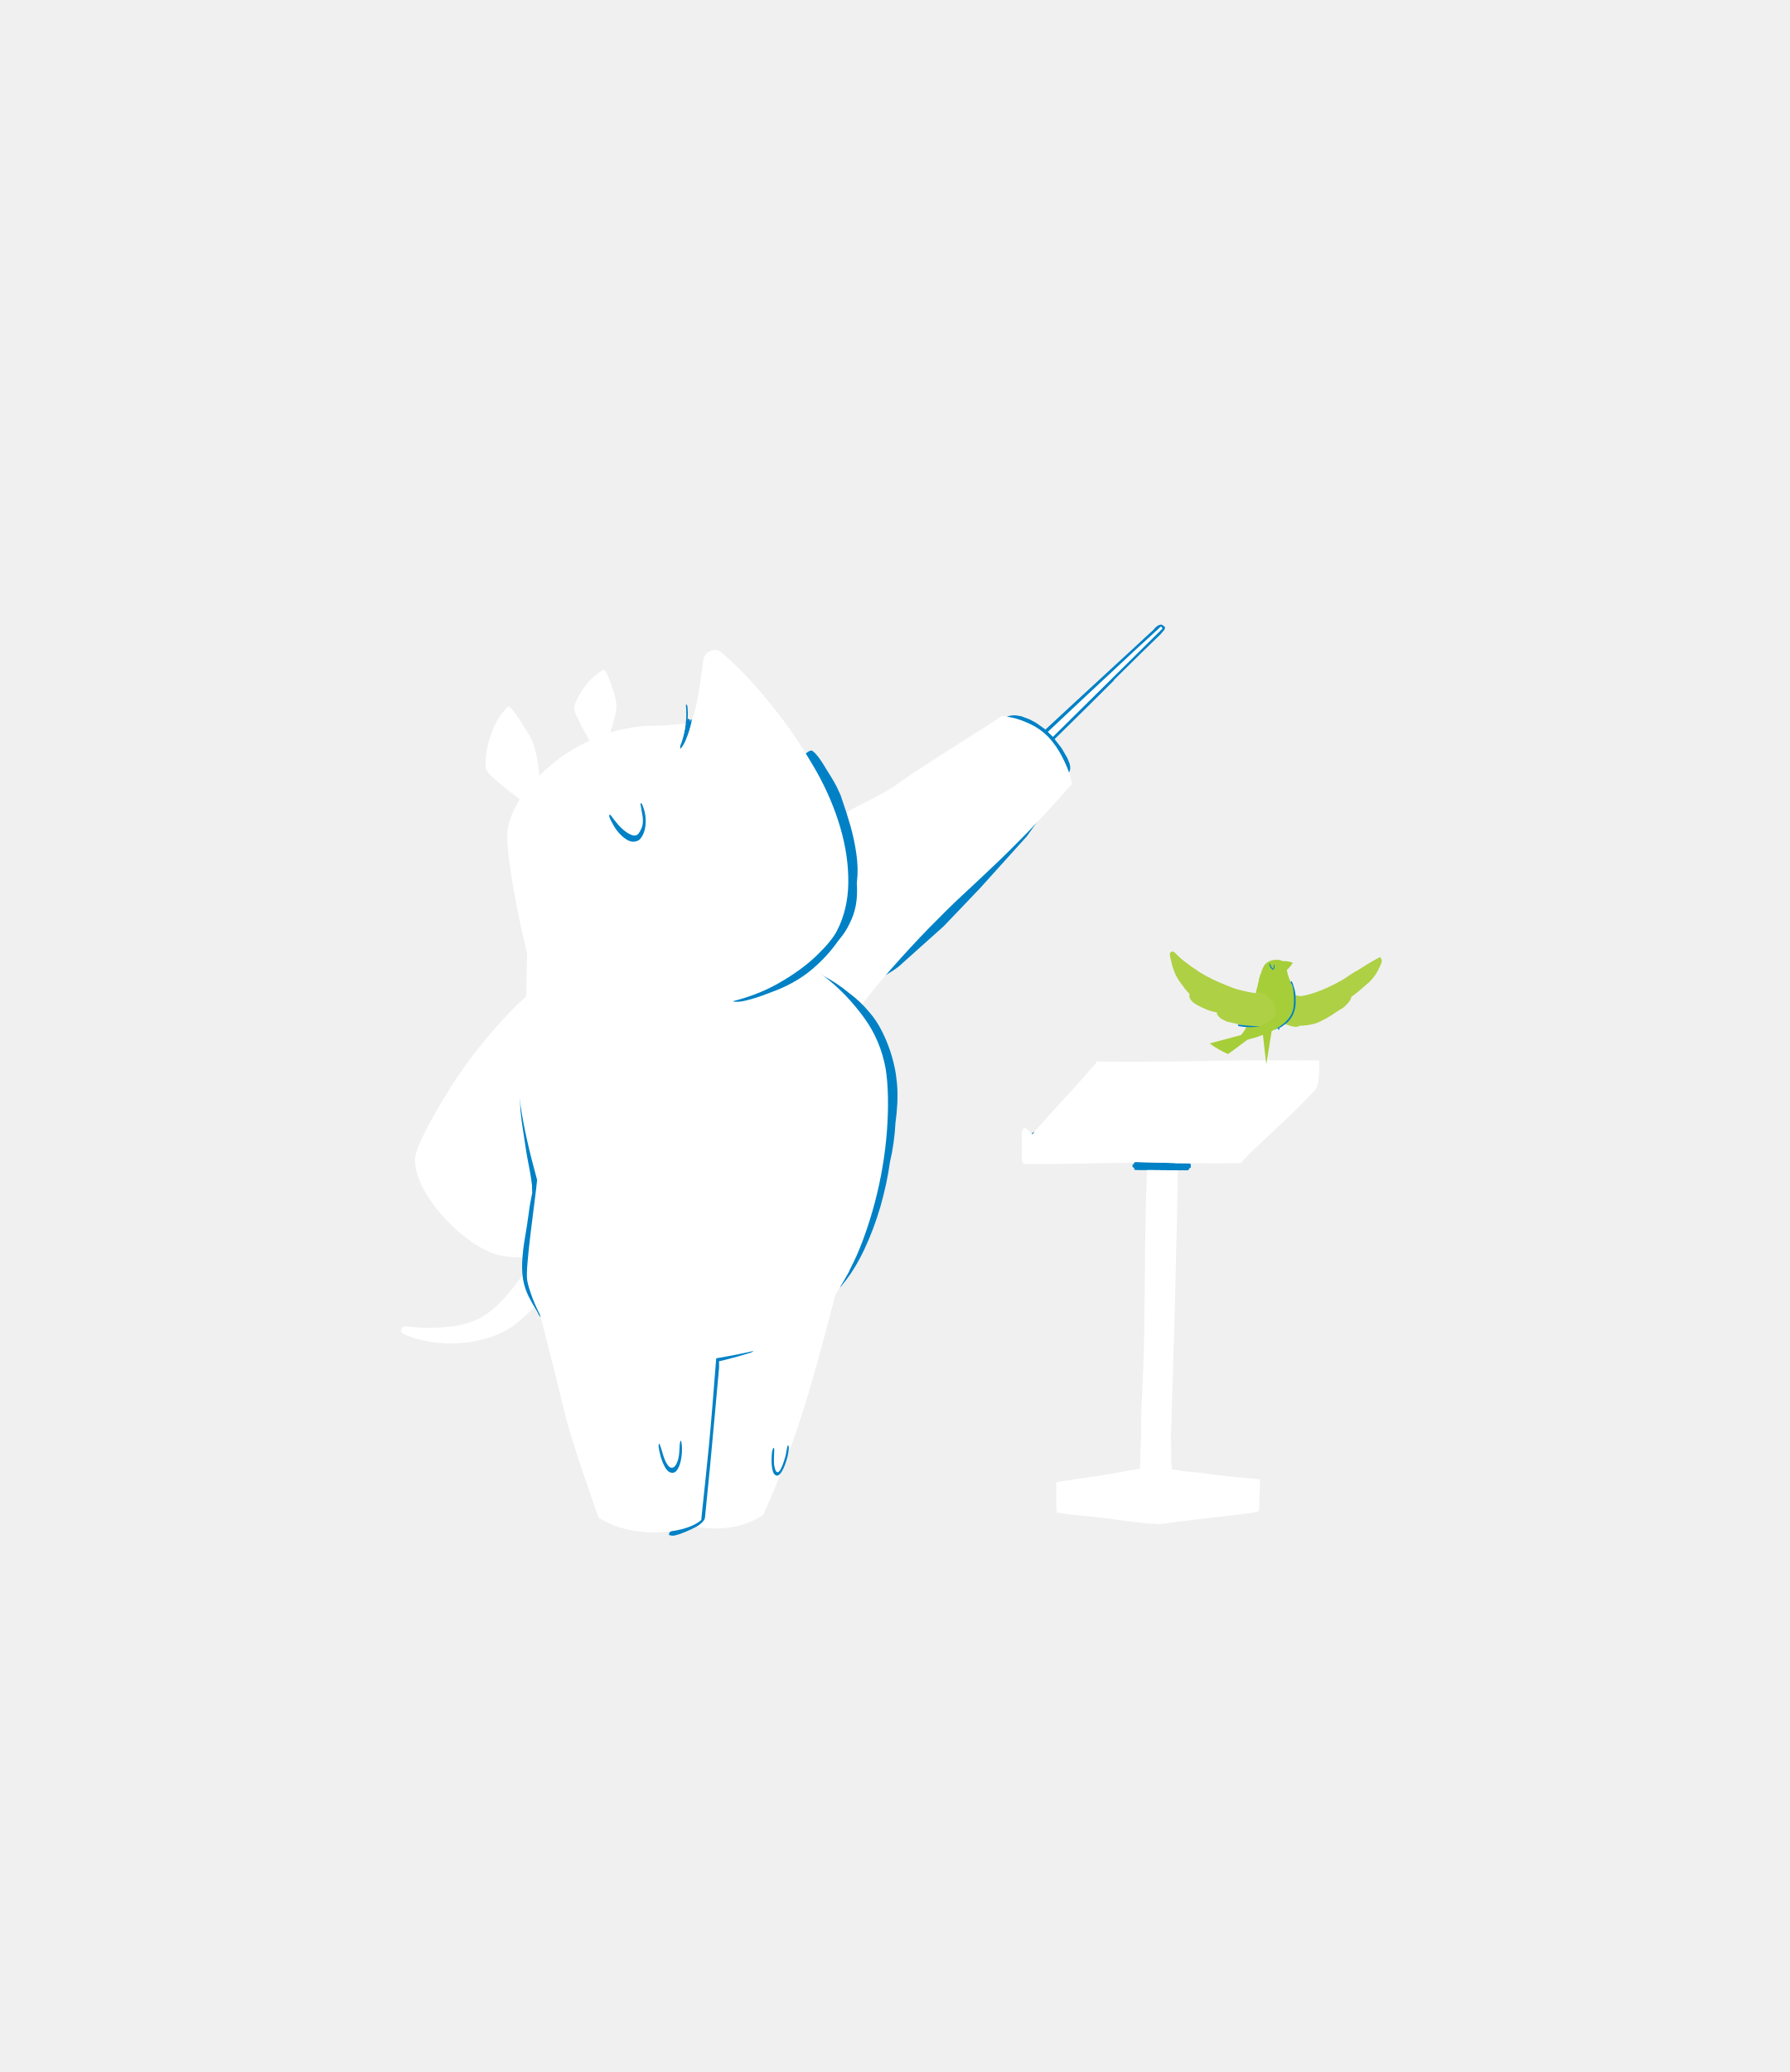
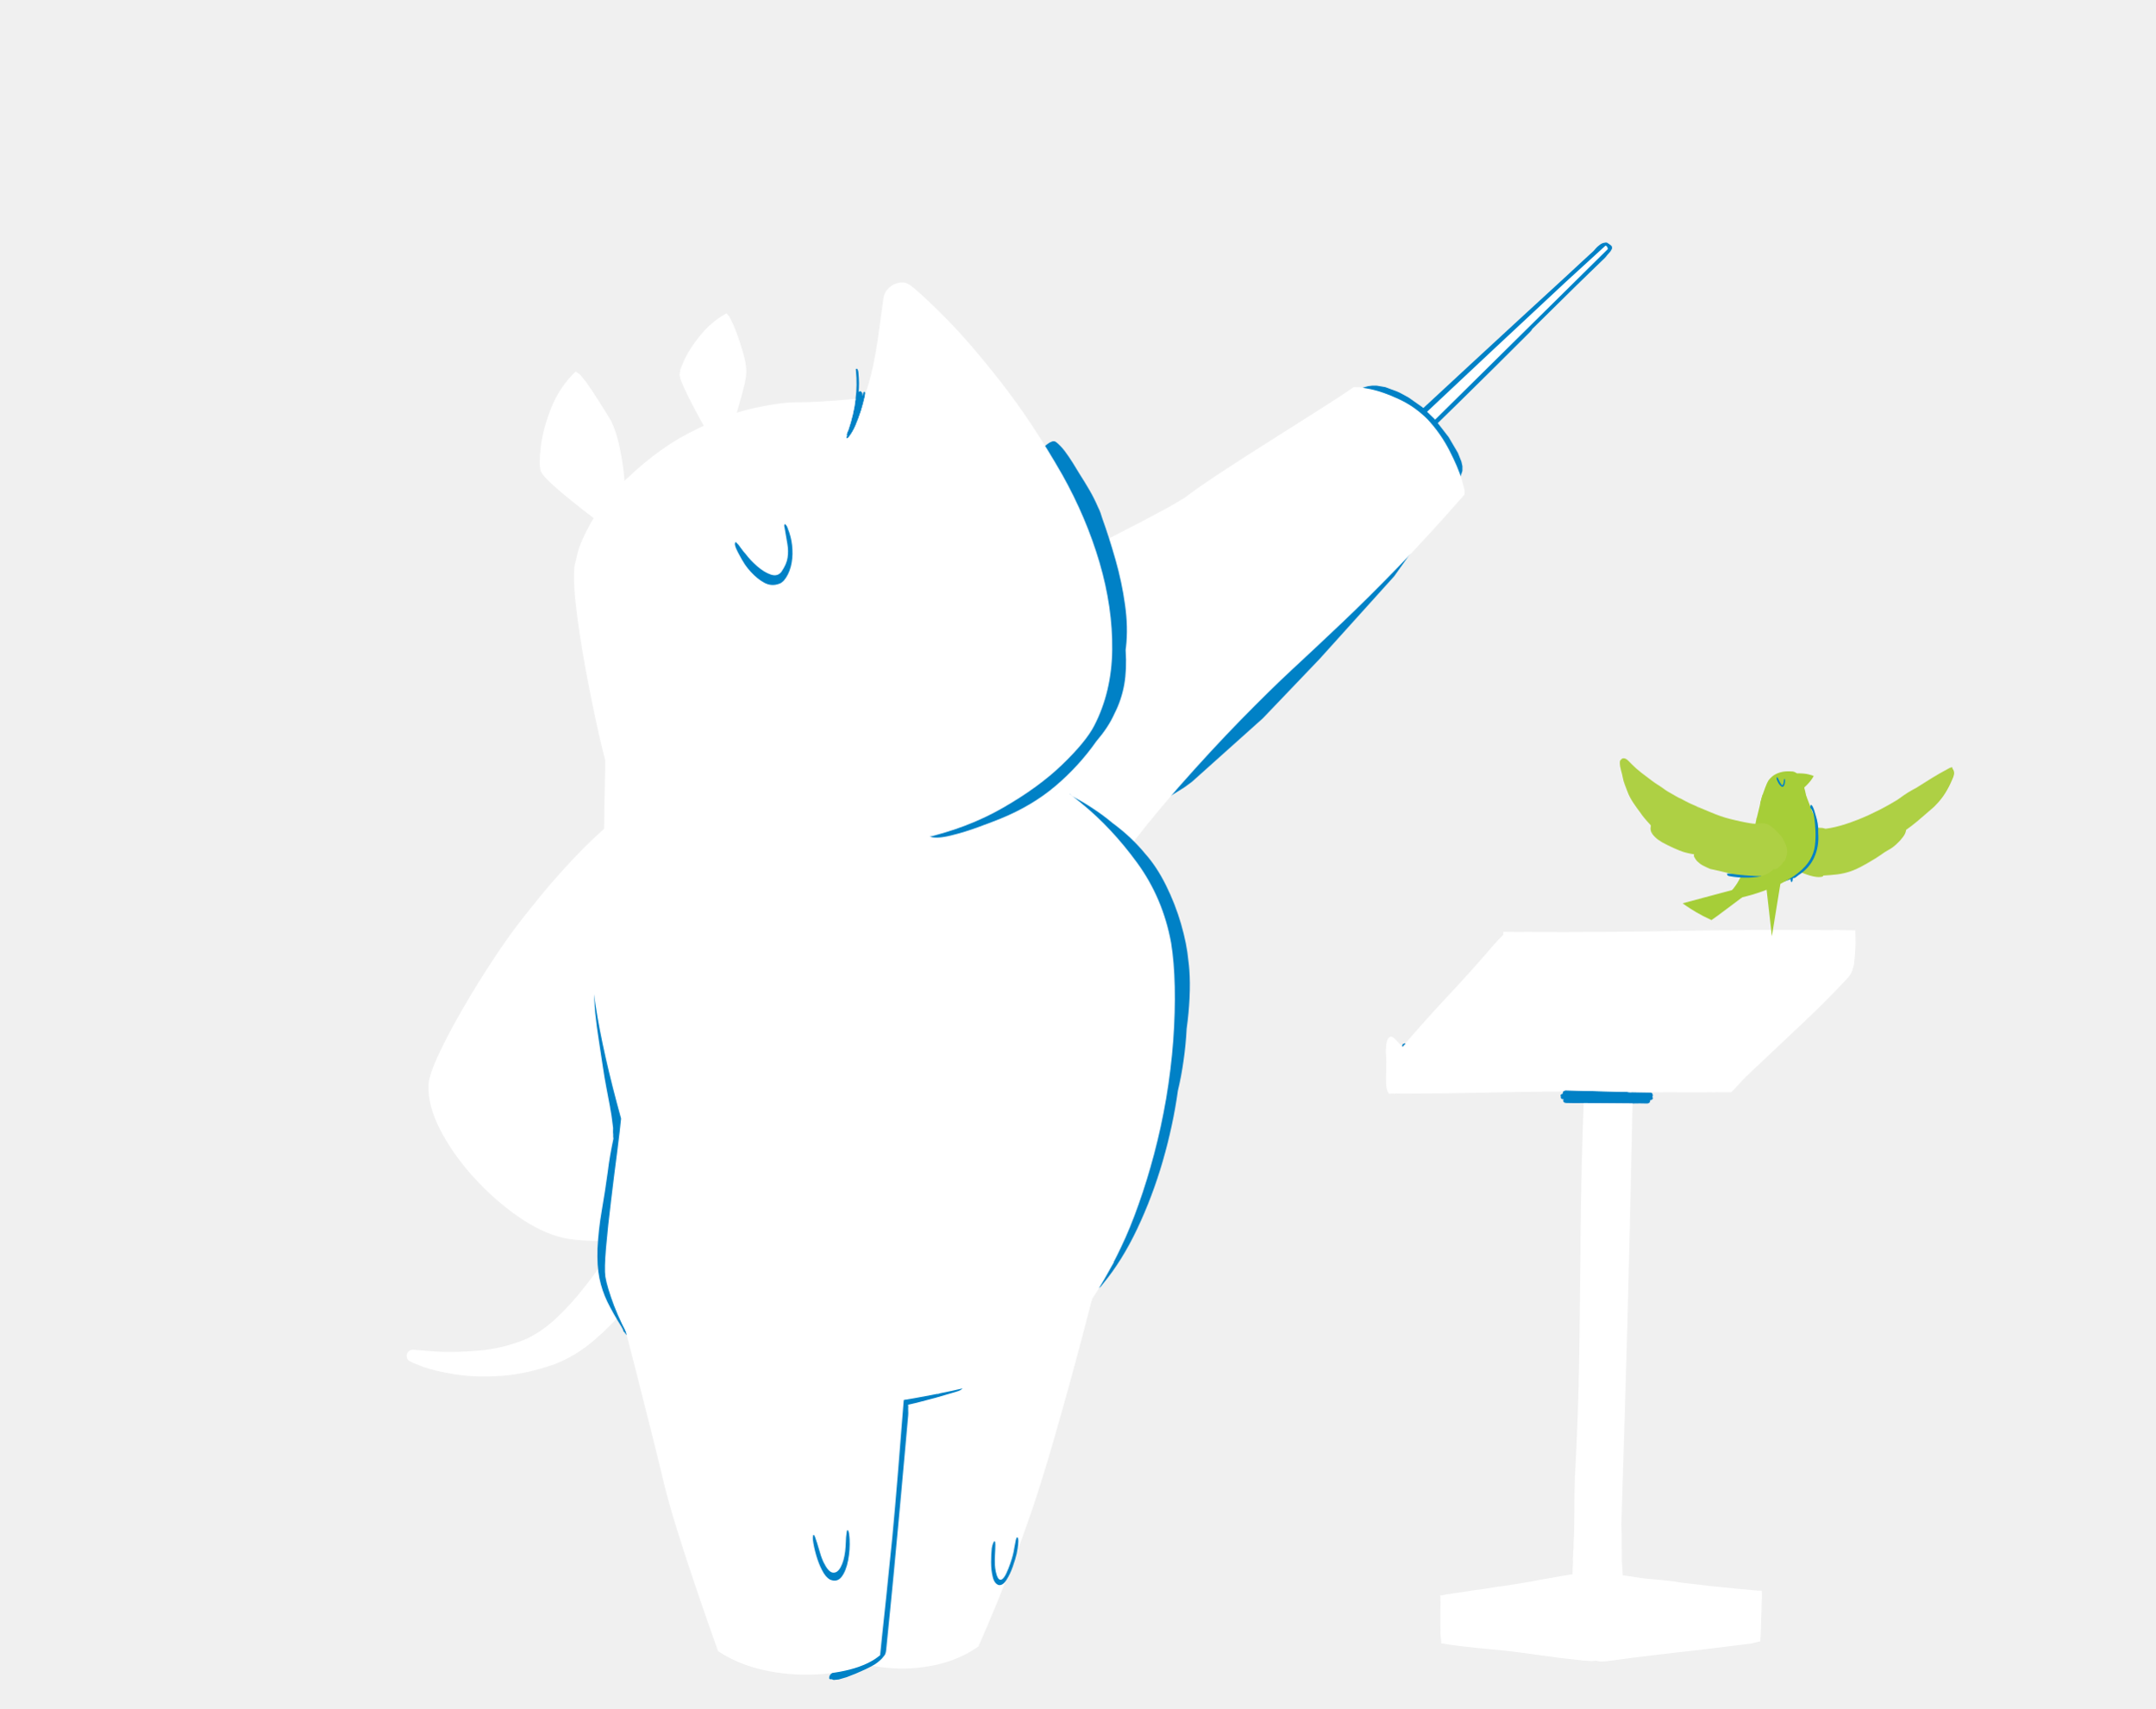
- <svg xmlns="http://www.w3.org/2000/svg" xmlns:xlink="http://www.w3.org/1999/xlink" preserveAspectRatio="none" width="760" height="880" viewBox="614 10 760 880">
+ <svg xmlns="http://www.w3.org/2000/svg" xmlns:xlink="http://www.w3.org/1999/xlink" preserveAspectRatio="none" width="580" height="460" viewBox="675 210 580 460">
  <defs>
    <g id="a">
      <path fill="#0081c6" d="M1801.75 495.7h-.05l-.4.15q-.15.1-.2.15 0 .1.1.2l-.2.1.15.15.05.05.15-.2.1-.1.05-.1q.1-.05.2-.15.05-.1.15-.15h-.2l.1-.1m51.55 10.8q.15-.15-.05-.45l.1-.3-.1-.4-.2-.15-.25-.05H1848.4l-.4-.05-12.85-.1-.4.15-.05.1-.1.3.05.15q-.35.1-.45.25-.1.2.05.4-.1.2.05.35.15.2.55.2-.2.25-.05.5.15.25.65.25h1.75q.9 0 1.8-.05 2.55 0 5.05-.05 2.55 0 5.1-.05.75 0 1.5-.05h1.45q.35 0 .55-.2.2-.15.1-.45l.1-.05q.3-.05.45-.25z" />
      <path fill="#FFF" d="M1849.15 507.9v-.4q-2.55.05-5.1.05-2.5.05-5.05.05-.25 13.2-.15 26.45.15 13.2.2 26.45.05 13.2-.45 26.35V590q.05 2.25.05 5.05.05 2.8-.05 5.35v.7q0 .4-.05.7v1.2l-.05.2v.3q0 .15.05.35v.7q0 .45-.05 1v1.15q-2.1.35-4.2.8-2.15.4-4.2.85l-2.1.4-3.55.65-1.4.2-2.2.4h-.05l-.5.1q-1.25.2-2.55.4-1.25.25-2.55.45l-.3.05q-.15.05-.35.05l-.65.1.05.1h-.05v-.1q-.35.1-.7.15l-.7.1-.45.1q-.25.05-.45.1l-.5.1q.05.25.05.5v.45q.05.25.05.45v2.35q0 1.55.1 3.45v.7q.05.3.05.65.05.35.1.75 0 .35.05.75.3.05.6.05.25.05.55.1.35.05.75.1.35.05.75.1.45.05.95.1.45.05.95.1 2.95.3 5.85.5 2.85.2 5.05.45l3.35.4q2.45.3 5.4.65 2.9.3 5.2.5l1.9.1 1-.1q.15.05.4.1t.5.05q.4 0 .9-.05.55-.05 1.1-.15 4.95-.8 9.5-1.4 4.6-.65 9.25-1.25 4.7-.65 9.75-1.4.3-.05.65-.1.3-.1.6-.15.35-.1.65-.2.3-.05.65-.15 0-.55.05-1.2 0-.65.05-1.4v-.3-.9-.3-.25q.05-1.55.05-3.25.05-1.65 0-2.75l-.05-.3h-.65q-.35-.05-.7-.05l-1.4-.1q-.25-.05-.5-.05l-1.5-.1-6-.5-6-.6q-1.75-.3-3.85-.45-2.05-.15-3.9-.3-.75-.1-1.95-.25-1.15-.2-2.45-.3-.1-.9-.15-1.7-.05-.8-.1-1.25-.05-1.85-.1-3.8 0-1.9-.15-3.8v-.1q.3-22.05.5-44.05.15-22.05.2-44.15m45.55-31.55q.15-1.45.15-3.25 0-.75-.05-1.45 0-.7-.05-1.4h-4.4q-.2 0-.4.05h-.7q-15.7.15-31.4.75t-31.4.8q-1.1 0-2.1.05h-2.7v.6l-.2.25q-.5.5-.95 1-.45.5-.85 1-4.4 5.4-9 10.55-4.55 5.1-8.9 10.4l-.1.1h.2q-.1.05-.15.15-.1.1-.2.15l-.05.1-.1.1-.15.2-.05-.05-.05.05q-.55-.65-1.15-1.25-.55-.6-.9-.8l-.25-.05-.1-.05q-.75.2-.9 1.45-.15 1.25-.05 2.45l.1 1.35v2.1q-.05 1.45.05 2.8.15 1.4.6 1.8v.05h.05l.1.05.35-.05h.6q.2 0 .35-.05h1.5q8.3-.15 16.65-.5 8.3-.35 16.6-.55l.05-.1.4-.15 12.85.1.4.05h.35l.35-.05H1849.95l3.2-.05h1.75q.9 0 1.8-.05 2.15-.05 4.3-.05l4.35-.1H1866.2l.3-.05h1.7q.7-.05 1.4-.05l.4-.4q.2-.25.4-.45.7-.75 1.1-1.25l.35-.4.1-.15.2-.15.2-.2.15-.2.55-.55.55-.55.45-.45 9.6-9.5q4.85-4.75 9.35-9.8.65-.7 1-1.3.3-.6.35-1l.1-.3.15-.6.1-1.15z" />
    </g>
    <path fill="#0081c6" d="M1218.95 272.15q.25-.5.4-1 .2-.5.3-.95l1.15-2.8.35-1.8q-.1-1.35-1.25-1.75-1.2-.35-2.95-.65-.4.05-.75.2-.35.2-.65.4-1.45.75-2.45 2.35-1.05 1.55-1.6 3l-.7 1.75q-2.6 4.85-5.2 9.75t-5.15 9.8q-19.2 35.95-38.3 72.05-19.05 36.05-38.05 72.1-1.45 2.4-2.8 5-1.4 2.55-2.7 5.05-.45.9-.45 1.5.05.6.4.85.1.35.3.7.25.4.6.8.65.6 2.1 1.45 1.45.9 3.2 1.65.6.8 1.85 1.2 1.2.35 2.75-.45.2-.05.35-.15.15-.15.25-.3.15-.1.25-.25.15-.15.3-.35.65-.5 1.1-1.2.45-.75.7-1.3 1-1.6 1.8-3.05l.55-1.2.15-.75q14.1-28.05 28.05-56.4 13.95-28.3 27.5-56.55.3-.55.45-1.1.15-.5.2-1 4.1-8.3 8.15-16.65 4.1-8.35 8.15-16.65 2.9-5.85 5.8-11.65 2.9-5.85 5.85-11.65z" id="b" />
    <path fill="#FFF" d="M1218.85 266.5l-.8-.85q-.7-.7-1.4-.35l-15.6 29.1q-13.5 25.65-30.95 59.15t-31.5 60.65l-17.4 33.6 7.55 3.25 90.1-184.55z" id="c" />
    <path fill="#0081c6" d="M1080.3 454.4l-8 2-23.3 8.35-14.7 7.55-4.55 3.1h-.05l-2.1 1.7-7.4 8-10.65 15.7-18.95 36.55-.25-.3h-.4l-.35.2-.1.25.3 1.15-3.95 6.3-.05.45.25.3.4.1.2-.1.2-.15 3.35-5.4 32.5 129.8 13.1 61 4.05 15.75.95 2.5.05.05v.05l1.25 2.15 1.55 1.95 1.8 1.75 4.1 2.85 6.75 3.05 2.3.8h.05l4.65 1.35 9.65 1.65 9.8.15 13.05-1.65 10.2-2.65 4.9-2.1 2.3-1.45 1.9-1.9v-.1l.1-.1 1.2-2.45 1.7-5.35 5.9-26.9 5.7-35.3 2.8-63.55.7-47.05-3.45-54.45-.9-5.4-10.05-41.25-3.1-7.3-4.3-6.7-1.65-2.05h-.05l-2.1-1.9h-.05l-.05-.05-2.45-1.25h-.05l-2.7-.8-2.8-.45-5.5-.2-13.7 1.75z" id="d" />
    <path fill="#FFF" d="M961.6 465.5q-6.35 6.45-3.6 12.05l4.5 10.35 7 18.25q8.25 22.25 17.75 49.65 9.5 27.45 16.55 49.2l5.55 17.65 2.5 9.45q1.5 10.35 4.9 25.9 3.35 15.55 7.4 32.55 4 17 7.4 31.65 3.45 14.6 5.05 23.1l2.65 2.45 5.1 3.5q6.35 4.05 15.75 7.4 9.35 3.4 19.85 3.4 11.25-.45 21.6-3.8 10.35-3.3 17.05-6.9l5.05-2.95 1.9-1.8q1.85-31.45 2.05-56.1.2-24.6-.5-45.15-.7-20.5-1.6-39.6-.75-16.4-.7-40.75.1-24.35 1.65-52.25 1.6-27.9 5.4-54.95 3.75-27 10.45-48.75 2.85-10.55-8.3-8.9-11.15 1.65-29.45 9.45-18.3 7.85-36.85 15.8-18.55 7.95-30.45 10.05-14.65 2.1-29.7 6.8Q992.5 446.9 980.2 453q-12.25 6.1-18.6 12.5z" id="e" />
    <path fill="#FFF" d="M821.85 475.4q-1.65-13.45-5.7-26.55-4.05-13.05-11.7-20.1-7.6-7-19.85-2.35-12 5.15-24.15 14.4-12.15 9.25-23.1 19.9-10.95 10.6-19.25 19.8-8.25 9.15-12.5 14.15-7.45 8.65-16.7 21.35-9.25 12.7-18 26.3-8.75 13.6-14.65 24.85-5.9 11.25-6.6 17-.8 11.75 6.15 25.5t18.6 26.75q11.7 12.95 25.05 22.35 13.4 9.35 25.4 12.3 8.1 1.9 19.95 2.2 11.85.25 26.05-2.2 14.25-2.45 29.35-8.65 13.1-5.2 22.5-6.3 9.4-1.05 14.85-.9l4.45-.25 2.25-1.1q2.9-20.4.55-43.4-2.35-23-7.05-45.2-4.7-22.2-8.9-40.1-4.2-17.9-5-28.1-.35-8.2-2-21.65z" id="f" />
    <path fill="#FFF" d="M743.05 735.4l2.4 26.55 5.3 56.55q3.05 32.05 5.35 56.5l2.45 26.15q5.05 6.6 16.15 10.9 11.1 4.3 25.05 5.7 13.95 1.45 27.6-.6 13.6-2.05 23.65-8.2l3.25-9.65q3-9.1 7.2-23.65 4.15-14.5 7.8-31.1 2.85-13.5 5.4-29.85 2.55-16.4 4.55-31.55 2-15.2 3.15-25.05l1.2-10.35q-7.5-13.75-26.7-18.75-19.15-5.05-42.45-4.3-23.25.7-43 4.1-19.75 3.45-28.35 6.6z" id="g" />
    <path fill="#0081c6" d="M943.65 840.8q-1.05-2.05-1.45-3.45-.75-2.75-1.15-5.5-.35-2.8-.9-5.5l-.5-1.5-.55-.4q-.6.1-1.05 1.35-.4 1.2-.4 2.45.15 3.15 1.1 7.5.95 4.35 3.1 7.95 2.1 3.6 5.8 4.45 3.45.45 5.8-2.6 2.35-3 3.65-7.05 1.3-4.05 1.65-6.75.15-1 .2-2.9.05-1.9-.25-3.6-.3-1.75-1.25-2.3l-.2-.05q-.15 0-.2.05-.35.35-.45.85l-.15.7q-.25 1.9-.3 3.9 0 2-.35 3.95-.3 1.7-1.15 4.5-.85 2.8-2.15 5.3-1.3 2.45-3 3.1-1.75.45-3.3-.95-1.5-1.45-2.55-3.5z" id="h" />
    <path fill="#FFF" d="M923.4 167.5q-7.3 4.55-12.05 9.45l-3.75 4.25-1.65 2.85-.5 2.95-.15 4.9q0 5.8.3 12.55.3 6.75.65 11.65l.35 5.15 3.1.4q2.9.45 5.9.75l2.3.15 1.1-.1q6.6-9.4 10.15-14.5 3.55-5.1 5.2-8.2 1.65-3.1 2.5-6.45 1-3.95 1.75-11 .8-7.05.95-13.2l-.1-4.9-.55-2.4q-8.2 1.15-15.5 5.7z" id="i" />
    <path fill="#FFF" d="M849.85 162.55l-1.6-2.25q-9.45 6.35-16.05 16.6-6.6 10.3-10.05 19.9-3.45 9.65-3.4 13.95.35 2.7 3.35 8.4 3 5.75 6.9 12.05 3.85 6.35 6.8 10.85l3.05 4.7 3.85-1.85q3.6-1.65 7.2-3.5l2.8-1.55 1.2-.9q2.9-13.8 3.9-23.65.95-9.85.75-15.95-.25-6.05-.95-8.65-.75-3-2.4-9.95-1.65-6.95-3.55-13.25l-1.8-4.95z" id="j" />
    <path fill="#FFF" d="M661.65 767.35l-12.75-1.2q-1.6 0-2.6 1.1-1.05 1.1-1.1 2.55-.05 1.5 1.3 2.7l2.6 1.4 5.45 2.2q6.9 2.6 18.4 4.6 11.45 2 26.2 1.2 14.7-.75 31.5-6.45 11.65-4.35 21.95-12.65 10.35-8.3 18.3-17.35 8-9.05 12.6-15.55l4.8-7.25-1.05-1.4-2.9-2.8q-3.8-3.5-8.4-7.55-4.65-4-7.35-6.3-2.1 3.35-7.35 10.9Q756 723 748.5 732q-7.45 9.05-16.15 16.9-8.75 7.85-17.75 11.9-13.4 5.4-27.85 6.4-14.4 1-25.1.15z" id="k" />
    <path fill="#0081c6" d="M1065.35 476.45q-4.7-4.8-10.2-9.3-5.25-4.85-11.3-9.3-6-4.5-12.8-8.55l-.4-.6q-.2-.25-.4-.45-.45-.1-.8-.15-.35-.05-.6-.05-1.2-.65-2.65-1.4-1.5-.8-2.65-1.45-.55-.35-1.1-.25-.55.15-.15 1.05l.55.45 1.4.95q1.85 1.25 4.5 3l.25.7q.1.4.25.85 2.75 8.15 6.25 16.05 3.45 7.95 6.35 16.05 5.6 17.2 7.45 34.5 1.85 17.3 3.35 34.5 1.55 17.25 6.15 34.15 5.65 20 5.8 40.05.1 20.1-4.5 39.8-4.55 19.65-13 38.4l-1.65 2.95q-1.4 2.45-3.1 5.95-1.75 3.5-2.85 7.05-.6.85-1.1 1.65-.45.85-.6 1.6.25.05.5.05l.5-.1q-.2 1.65 0 3.05.2 1.35 1 2.3-.5.8-.9 1.5-.35.75-.45 1.35.95 0 1.9-.95.9-.95 1.25-1.4 11.7-12.15 21.2-29.6 9.55-17.5 16.35-37.45 6.75-20 10.2-39.6 2.35-8.25 3.9-17.1 1.6-8.9 2.35-17.95 1.55-8.65 2.25-17.45.7-8.75.35-16.05-.05-1.25-.15-2.55-.1-1.3-.25-2.7-.65-9.8-3.75-21.55-3.1-11.7-8.25-22.8-5.15-11.15-11.8-19.2-3.95-5.15-8.65-10m-17.4 239.45q2.55-2.9 4.85-5.9-.9 1.3-1.85 2.6-.95 1.35-1.95 2.7-.45.45-1.4 1.6-.95 1.1-.95 2.2.15.05.4.1h.3q.1 0 .25-.15.15-.1.35-.3l.05.1.3.05q-1.1 1.5-2.2 3.05l-2.2 3q-.4.5-1.45 1.7-1.05 1.15-2.15 2.6-.25-1.35-.05-2.85t.7-2.95q.6-.5 1-1l.7-.7q2.75-2.9 5.3-5.85m32.7-63.1q-.528 1.736-1.1 3.45l1.05-3.4q.528-1.736 1.05-3.5-.475 1.75-1 3.45m-181.7 133.4l1.75.3q2.05.3 4.1.45 2.1.2 4.15.25-.2.35.25.55.45.2 1.45.35.4.05.75.1.4.05.85.1-1 .1-2 .15l-3.65.25q-1.25.1-2.25.55-.1 0-.3.2-.2.15-.2.3.25 1 1 1.1.75.1 1.75.05 11.55-.45 22.45-2.1 10.95-1.65 22.3-3.95.7-.1 2.35-.5 1.65-.4 2.5-1.25 0-.3-.25-.4-.2-.1-.35-.1l-.35-.05q-.35 0-.8.05-.4-.1-.85-.05-.45.05-.7.05-8.35 0-16.7.9-8.3.9-16.65 1.55-8.3.65-16.6-.2l-1.65-.2q-1.25-.15-2.35 0l-.65.75-.05.45.7.35m41.9-1.15q.2-.05.4-.15.2-.05.35-.15.4 0 .8-.05l.75-.05q-.4.05-.65.1t-.45.1l-.6.1-.6.1M746.95 525.2l-.3-2.3q-.3-1.75-.9-3.1-.25-.25-.55-.2-.3 0-.5.3l-.2 1-.1 2.05q-.05 2.5 0 5.25v3.7q-.4 8.85.15 16.75.6 7.9 1.65 15.65 1.05 7.8 2.05 16.25.65 5.45 1.6 11.1.95 5.65 1.85 11.35.05.65.15 1.25.1.6.2 1.15.4 2.55.65 5.1.3 2.5.5 4.95-.1.9-.1 1.85-.05.95.05 1.8 0 .6-.05 1.2 0 .65.1 1.3-1.2 4.65-2.2 9.3-1 4.65-1.7 9.25-1.9 10.9-4.2 21.75-2.35 10.9-3.25 21.85-.65 9.75.65 17t4.35 14q3.1 6.75 7.85 14.85.15.25.4.8t.6 1.25q0 .25.05.55.05.25.2.5l.25-.05q.45.8.95 1.45.55.7 1.1 1 .3-.15.3-.5v-.55q0-.45-.15-1.1-.2-.6-.55-1.35 1.3-1.6 2-3.7l.8-2.7q1.4-6.35 2.6-13.05 1.15-6.65 2.15-13.05 2.5-15.4 4.95-31.25 2.45-15.8 3.95-31.3 1.1-13.05-1.05-26.6-2.2-13.55-6.85-26.7.05-.6 0-1.15 0-.55-.15-1-.15 0-.3-.1-.2-.1-.25-.05l-.1.05q-3.2-8.7-7.25-16.85-4-8.15-8.55-15.45l-1.1-1.65q-.9-1.3-1.7-2.4 0-.1-.2-.2-.2-.05-.35 0 .2-4.7.4-9.45.25-4.75.1-9.8z" id="l" />
    <g id="m">
      <path fill="#FFF" d="M955.75 420.8q-32.35 1.95-74.45 4.9-42.1 3-73.95 5.35l-33.55 2.45-6.15 9q-5.85 8.75-12.75 23.3t-10.45 32.15q-3.25 18 .4 46.1 3.6 28.05 13.25 66.4-.8 6.15-2.9 18.9-2.15 12.8-4.45 27.5-2.35 14.75-3.8 26.75-1.45 12.05-.9 16.6.9 6.2 4.65 17 3.8 10.75 10.3 22.85 6.5 12.15 15.7 22.35 9.15 10.25 20.95 15.4 14.6 5.8 36.3 8.2 21.75 2.35 46.25 2.2 24.5-.2 47.4-2.1 22.9-1.9 39.9-4.7 20.25-3.4 35.8-13.2 15.5-9.75 27.6-24.6 12.1-14.8 22.1-33.25 5.6-10.1 11-23.3 5.45-13.15 10.15-28.2 4.7-15.1 8.05-30.9 3.5-16.85 5.25-33.15 1.7-16.25 1.8-30.6.1-14.35-1.4-25.35-4.1-26.05-18.75-47.6t-32.4-37.35q-17.7-15.8-31.05-24.7l-14.95-9.75h-10.05l-24.9 1.35z" />
      <path fill="#0081c6" d="M1027.1 329.9q-1.45 1-1.4 3 .1 2 .4 3.7-1.25.65-1.3 3-.1 2.3.25 4.5l.4 2.4q.5 5 .3 10.2-.25 5.2.6 10.6 1.2 7 .5 15.15-.65 8.15-2.75 16-2.15 7.85-5.3 13.9l-.95 1.8-.3.9.5.35 1.4.1q.95-.9 1.75-2.25l1-1.8q1.2-2.6 2.2-5.4 1-2.75 2.4-4.8 1.95-2.7 3.15-7.35 1.25-4.65 1.7-9.55.5-4.95.1-8.6-.15-1.5-.2-3-.05-1.5 0-3.05.6-2.8.6-5.4 0-2.65-.2-5.85-.2-4-.1-7.35.05-3.35.25-7.15l.1-2.05q.05-1.75-.3-3.55-.3-1.85-1.35-2.55-.2.05-.35.15-.15.05-.3.15-.25-2.2-.65-3.65-.35-1.5-.9-1.95-.15-.15-.5-.35-.35-.2-.75-.25z" />
    </g>
    <path fill="#0081c6" d="M1051.6 302.65q-.5-1.15-1.7-1.2-1.2-.1-2.5.3-1.35.4-2.35.75-3.4 1.1-4.6 4.7-1.15 3.6-1.15 7.95 0 4.3.05 7.55-.1 5.4-.35 10.5-.25 5.1 0 10.55.6 10.65.5 21-.05 10.3-.45 20.95-.05 1.6 0 4.65.05 3.05.35 6.4-.2.05-.35.1-.2.1-.45.2l-.25.4q-.2.35-.6.6l-1 .7-.55.5q-.25.35-.3 1.05-.35.9-.5 1.85-.15.9-.25 1.45-.15.55-.3 1.15-.2.6-.45 1.1l-.15.5q-.15.35-.25.65-1.4-.4-2.45 1.35-1 1.75-1.6 3.75l-.65 2.2q-.6 1-1.5 1.7t-1.9 2.5q-1.05 2.15-2 3.95-1 1.8-1.95 3.5.5-1.75.45-3.2-.1-1.5-1.1-2.3-.75.55-1.35 1.75-.65 1.2-1.1 2.4-.4 1.15-.65 1.65-1.1 2.25-3.55 6.4-2.4 4.15-5 7.95-2.65 3.85-4.4 5.15l-.7.1q-.65.1-1 .5-.3.1-.25.4l.05.35q0 .15.35.3l.3.25q-.4 1.05-1.5 2.35-1.05 1.3-2.4 2.75-9 1.2-18.5 2.7-9.5 1.5-18.85 3.65-9.35 2.2-17.8 5.5-6.75 2.65-13.5 5.15-6.8 2.5-13.5 5.05l-2.1 1.05q-1.55.85-2.65 1.95-.05.25 0 .55 0 .25.1.5-.3.2-.25.5.1.25.35.55 2.5 2.7 9.3 4.05 6.8 1.4 14 1.85 7.2.5 10.9.6 16.4.45 30.7-4.6t27.05-14q3.85-2.15 7.3-4.7 3.45-2.55 6.6-5.8 5.8-5.45 10.25-12.85 4.4-7.4 7.85-17.5.2-.35.35-.7l.4-.7q5.25-9.95 8.65-22.45 3.45-12.45 5.45-25.5 2-13 3.1-24.6.15-1.15.4-3.2.2-2 .15-3.6.25-5.45-.05-10.75-.3-5.25-.85-11-.2-3.15-.55-7.15-.35-4-.95-7.9-.65-3.9-1.85-6.75z" id="n" />
    <g id="o">
      <path fill="#0081c6" d="M980.9 222.3l.4-1.3q.25-.95.1-1.7-.5-.4-.7 0-.2.45-.35 1.05-1.15 3.7-2.65 7.25-1.5 3.6-3.35 6.95-2.1 3.95-4.55 7.6-2.45 3.7-5.25 7.1-.3.3-.95 1-.7.75-.9 1.45l.15.1q-.35.3-.55.6-.25.35-.3.7.3.3.7.15.4-.15.65-.35 2.45-1.45 5.3-4.45 2.85-3.05 5.5-6.45 2.6-3.4 4.2-5.85.15-.2.45-.65.3-.5.6-1.05.2-.35.3-.75.1-.35.05-.7-.45-.25-.75.15t-.5.8q-.15.2-.25.4l-.3.4q.35-.85.45-1.65.05-.8-.35-1.4-.35-.2-.6-.1t-.45.4q1.2-2.5 2.2-4.95.95-2.45 1.7-4.75m-14.3 26.2l.25-.3h.05l-.3.3z" />
      <path fill="#FFF" d="M966.85 248.2l-.25.3.3-.3h-.05m45.6-63.95q-2.9 1.1-4.65 4.1-5.3 9.6-9.85 17.75-4.5 8.15-9 15.15-4.45 7-9.55 13.2-.3.55-.6 1.05-.3.45-.45.65-1.6 2.45-4.2 5.85-2.65 3.4-5.5 6.45-2.85 3-5.3 4.45-.25.2-.65.35-.4.15-.7-.15.05-.35.3-.7.2-.3.55-.6l-.15-.1q.2-.7.9-1.45.65-.7.95-1 2.8-3.4 5.25-7.1 2.45-3.65 4.55-7.6-2.9-1.1-7.15-2.85t-9-3.85q-4.7-2.1-9-4.3-6.95-3.95-20.9-7.25-14-3.3-33.35-1.7-19.3 1.55-42.4 12.4-11.7 5.9-19.2 12.5-7.55 6.6-11.4 11.85l-4.65 6.95q-4.35 8.75-9.45 26.95t-9.7 38.5q-4.6 20.25-7.4 35.15l-2.1 11.7-.5 5.35 1.2 3.65 3.1 6.75q4.05 8.25 13.25 21.1 9.2 12.85 25.1 28.85 13.95 13.5 28.95 22.25 15 8.7 28.05 13.55 13.05 4.85 21.2 6.75 22 5.1 41.9 2.45 19.95-2.6 34.85-9.1 14.9-6.45 21.9-12.9 14.8-13.7 24-35.6 9.2-21.9 13.1-48.4 3.85-26.55 2.6-54.2-1.8-34.2-6.7-61.8-4.9-27.65-10.2-46.15-5.35-18.5-8.3-25.3-1.35-2.95-4.1-3.85-2.75-.9-5.6.25z" />
    </g>
    <path fill="#FFF" d="M789.2 341.6q-3.4 5.75-11.45 18.2-8.05 12.45-17.8 27.65t-18.3 29.35q-8.55 14.1-12.85 23.2l49.1 7.45q46.65 6.55 107.9 14.7 61.2 8.1 107.35 13.7l35 3.95 12.65.65-7.8-9.85q-5.8-7.2-13.15-15.8-7.35-8.55-13.8-15.45-6.5-6.85-9.8-8.9l-35.8-15.85q-31.25-13.5-70.8-30.35-39.6-16.85-69.25-29.4l-31.2-13.25z" id="p" />
    <path fill="#0081c6" d="M840.25 295.25q-.35.05-.6.4-.25.3-.35.8-.05.25-.1.6l-.1.7q-.05.65-.05 1.4v1.3q.05 4.3.35 6.75.3 2.5.9 4.75 1.2 4.9 3.35 8.6 2.2 3.7 5.85 4.8.65.25 1.35.25.7 0 1.15-.1 3.2-.85 5.8-3.55 2.55-2.65 4.2-6.4 1.65-3.7 2.2-7.55l.1-.7q.1-.55.1-1.2.2-1 .15-1.8-.05-.85-.4-1.4-.45.15-.65.7-.15.55-.2.8-1.2 4.15-2.2 7.35-.95 3.25-2.75 5.6-1.75 2.35-5.45 3.85-2.65.85-4.95-2.1-2.3-3-3.9-7.55-1.6-4.6-2.2-8.45l-.4-1.8-.3-1.9q-.15-1.3-.35-2.3-.25-.95-.55-1.85z" id="q" />
    <path fill="#FFF" d="M915.85 293.65q-.95-9.75-6.65-17.4-5.7-7.65-18.65-10.15-13.2-1.9-21.3 3.85-8.15 5.75-12.65 14.6-4.45 8.8-6.65 16.15 8.9 1.05 20.1 2.9 11.2 1.85 23 4.1 11.75 2.2 22.35 4.35 1.35-8.7.45-18.4z" id="r" />
    <path fill="#0081c6" d="M1057.8 788l-.65-.1q-.5-.05-.9-.1-.05 0-.15.05h-.1q-.55.45-.6.75 0 .3.35.55-.2.85-.35 1.65-.1.8-.25 1.35-4.4 18.4-8.15 35.75-3.8 17.4-7.4 34.8-3.6 17.4-7.45 35.85-.25 1.2-.15 2.15t.45 1.65q-1.6.85-3.2 1.6-1.55.75-3.05 1.4-2.55.8-5.1 1.5t-5.2 1.25l-3.75.5q-3.2.45-6.15 1.5t-2.9 2.9q.25.3.6.35.4.05.8-.05.25.15.55.25.3.1.55.15l2.9-.15 4.6-.95q5.4-1.4 10.85-3.25 5.4-1.85 7.4-3 .55-.3 1.8-1.1 1.25-.75 2.15-1.7.55-.3 1-1.05.45-.7.7-1.9 4.1-18.25 7.85-35.6 3.75-17.4 7.4-34.8 3.65-17.4 7.45-35.65l.15-.95q.1-.9.15-2.15.3-1.35-.05-2.3-.3-.95-2.15-1.15z" id="s" />
    <path fill="#FFF" d="M899.05 742.6q2.25 9.75 5.6 24.35 3.3 14.55 6.6 29.5t5.5 25.85q1.9 9 5.65 21.75 3.8 12.7 7.95 25.25t7.1 21l3.15 8.95q10.15 5.85 23.3 8.7 13.15 2.85 26.65 3.05 13.55.2 24.85-1.85 11.35-2.1 17.9-6.15l1.75-7.8q1.75-7.4 4.45-19.4 2.75-11.95 5.85-26.1 3.05-14.2 5.8-28.15 4.05-20.55 6.9-35.15 2.8-14.6 4.3-22.55l1.45-8.5q-8.7-2.95-30.9-8.65-22.15-5.7-49.35-10.95-27.2-5.3-51-6.9-23.8-1.65-35.85 3.5l2.35 10.25z" id="t" />
    <path fill="#0081c6" d="M938.3 828.5q.2 3.1 1.2 6.95 1 3.8 2.75 6.95 1.7 3.15 4.05 4.3 4 1.55 6.85-1.1 2.85-2.65 4.45-7.45 1.6-4.75 1.75-9.5.05-1.1-.1-2.65-.15-1.55-.85-1.55-.15.3-.3.65l-.15.5q-.6 2-.85 4.2-.3 2.15-.8 4.3-1.15 4.45-3.3 7.15t-4.75 2.35q-2.55-.35-4.9-4.95-1.2-2.6-1.95-5.7-.8-3.05-1.8-5.85-.6-1.4-1-.55-.35.8-.3 1.95z" id="u" />
    <path fill="#A6CE38" d="M957.25 636.4l-56.85-.25 27.95 211.35 28.9-211.1z" id="v" />
    <path fill="#AED044" d="M1357.3 241.55q-2.75-4.9-10.4-7.6l-.75.1q-.6.1-1.1-.1-.25 0-.55.05-.3 0-.6.05.4-1.35-.2-1.85-.6-.5-2.55-.25-2.55 1.8-4.45 5.1l-2.45 4.45q-11 19.3-20.75 39.55-9.8 20.25-19.1 40.9-1.8 3.15-3.55 6.3-1.75 3.2-3.45 6.4-4.4 8.45-8.15 17.4-3.75 9-7.2 18.15-2.8 5.8-5.7 11.55-2.85 5.75-5.85 11.35-11.75 22.45-28.25 47.85-16.55 25.45-35.7 48.8-19.15 23.4-38.75 39.75-2.7 1.05-5.4 2.15l-3.5 1.4q-8.45 4.4-16.5 11.35-8 7-14.95 12.6-4.6 1.9-8.15 5-3.6 3.1-6.5 8.8-9.15 10.8-10.85 23.35-1.7 12.55 6.95 26.7 2.1 3.45 7.5 10 5.45 6.55 12 11.45 6.55 4.85 12.05 3.2 2.65.9 5.15 1.4 2.55.5 3.6.7 9.7 1.45 27.1-1.95 17.45-3.4 34.35-9.55 16.9-6.2 25-13.05.85-.7 2.15-1.9 1.3-1.2 1.65-2.15.15-.65-.15-1.15-.3-.5-.75-.6Q1245.3 605 1258.5 594t24.3-24.6q11.05-13.6 21.5-33.6.8-1.35 1.6-2.75.75-1.4 1.5-2.85 5.3-9.95 10.65-21.4 5.3-11.45 10.05-23.65 2-4.15 4.05-8.3 2.1-4.1 4.25-8.25 2.65-5.05 5.45-16 2.8-11 3.1-22.5.3-11.45-4.65-17.95 6.3-15.65 11.1-32.05 4.75-16.45 9.1-32.75.25-.9.45-1.7.2-.75.4-1.45l1.6-5.8 1.6-5.7q.7-2.4 1.15-4.85.5-2.4.75-4.85 3.15-17.9 1.75-34.65t-6.4-34.55q-1.7-7.4-4.5-12.25z" id="w" />
    <path fill="#A6CE38" d="M1072.2 375.55l-4.05-17.8q-26-12.55-57.2-16.7-31.2-4.15-54.1-4l-24 .5-6.8 14.25q-6.4 13.4-13.6 28.5-7.2 15.05-10.05 21.15l180.85 23.65-3.85-17.3q-3.6-16.05-7.2-32.25z" id="x" />
    <path fill="#A6CE38" d="M1001.3 267.15q-15.6 1.8-25.15 7.4-9.55 5.55-13.9 10.55-4.6 5.15-13 19.85-8.4 14.7-15.2 28.7l-5.1 11.25-1.65 5.8q1.5 5.7 11.65 11.85 10.1 6.15 24.4 11.1 14.25 4.9 28.2 6.9 16.55 2.1 33.15.8 16.55-1.3 28.7-5.5 12.15-4.25 15.35-10.85l-1.4-28.15q-1.5-20.5-7.7-40.2-6.2-19.7-20.15-25-22.55-6.3-38.2-4.5z" id="y" />
    <path fill="#A6CE38" d="M1099.4 333.3q11.45-10.2 19.2-22.3l-3.55-2.1-10.1-4.2q-13.4-5.25-36.75-7.1l2.95 10.5q3.05 9.8 6.7 21.3 3.65 11.5 5.55 17.3l16-13.4z" id="z" />
    <path fill="#A6CE38" d="M793 728.5l11.5 6.7q11.3 6.35 30.65 14.8 19.35 8.4 43.85 15l10.25-22.7q9.2-21.4 21.05-49.5 11.85-28.05 20.8-49.35l9.4-22.45-25.4-11.05L793 728.5z" id="A" />
    <path fill="#0081c6" d="M1098.25 386.4q-.5-.45-1.5-.85-.95-.45-1.9-.1-.85.7-.9 1.7-.05 1.05.4 2.2h-.1q-3.05 2.9.55 7.45l4.75 5.5q2.45 3.6 4.15 7.65 1.75 4.05 2.95 8.25-.2.05-.45.05t-.55-.1q-.45-.1-1-.35-.55-.3-1.25-.75l-.5-.4q-.3-.15-.55-.35 2.9 8.8 4.95 17.65 2.05 8.8 3.75 17.9-.8 1.05-1.35 1.9-.55.85-.8 1.3-16.1 27.1-30.25 56-14.2 28.9-26.95 57.05-6.85 14.6-12.75 32.85t-7.05 35.5q-1.85.85-3.85 1.75-1.95.85-4 1.7-3.5 1.45-10.95 5.5l-5.7 3.7-2.1 3.1.15.3q.15.25.2.45 2.85.35 6.35-1 3.5-1.35 4.9-1.9 3.9-1.35 7.65-2.75 3.75-1.4 7.35-2.95l.2 2.4q.1 1.2.25 2.35 1.25 6.05 4.05 4.85 2.8-1.2 3.25-7.05 0-1.5.05-3t.15-3.05l1.5-.7 1.5-.7q0 .15.05.3t.15.35q3.55.15 7.9-3.05l4.75-3.7q1.3-.95 2.6-1.95 1.25-.95 2.5-1.95 40.5-26.2 56.8-64.8 16.3-38.55 10-83.3v-.2l-.05-.45q0-.45-.05-1.2-.05-.7-.15-1.6.05-14.85-3.2-28.9-3.25-14.05-8.8-27.6-2.85-8.65-7.45-19.35-4.6-10.7-9.65-15.65z" id="B" />
    <path fill="#A6CE38" d="M925.95 432.95l-24.45 3.1-9.45 2.05q-2 9.35-5 29.7-3 20.4-7.65 47t-11.6 54.6q-8.4 37.55-26.8 76.8-18.4 39.2-59.2 75l12.6 1.85 23.35-2.45q28.75-4.55 70.05-17.05t86.3-32.35q52.95-24 83.6-48.35 30.65-24.3 44.3-48.7 13.65-24.4 15.6-48.55 2.15-25.45-.45-50.4-2.6-25-6.1-41.95l-4.2-18.1-33.5 2.9q-31.8 2.95-73.65 7.1-41.85 4.15-73.75 7.8z" id="C" />
    <path fill="#0081c6" d="M1010.55 296.3q-.2-.05-.3 0-2.05 2.15-.05 8.2 1.95 6.1 3.55 8.8 5.35 8.9 8.9 6.8 3.6-2.05 5.2-10.65l.55-3.3q.35-2.9-.85-4.3-.3-.1-.6 0-.25.15-.4.3l-1.2 4.65q-.75 3.9-1.3 5.55-.2.65-.95 2.15-.8 1.55-1.7 2.25-.15 0-.3-.1l-.2-.15q-2.35-1.4-4.8-7.55-2.45-6.15-3.35-8.95l-.55-1.65q-.45-1.2-1.25-2-.2 0-.4-.05z" id="D" />
    <path fill="#A6CE38" d="M1032.8 313.4l-.75-4.85q-.85-4.45-3.65-8.95-2.8-4.45-8.5-4.7-6.65.35-9.9 5.9-3.25 5.5-3.9 12.4l26.7.2z" id="E" />
    <path fill="#0081c6" d="M859.15 717.35l-7.8-4.65q-5.95-3.4-11.75-6.45l-4.75-2.3-2.6-.75q-.35.05-.95.4-.6.3-.95.75-.3.75-.1 1.45.2.75.75 1.4-.35.05-.75.15-.4.15-.65.55.05 3.2 3.55 6.3 3.5 3.05 5.25 4.3 20.8 17 50.45 33.55 29.65 16.5 56.85 25.5 1.45.65 3.4 1.25 1.9.55 2.9-1.1.3-.95-.1-1.7-.35-.75-1.2-1.25 1.55-3.15-.7-6.25-2.25-3.15-5.05-5.3-1.9-1.3-4.3-2.65l-3.1-1.7q-5.3-2.75-10.8-5.35-5.5-2.6-11.2-5.05l-.15-.15q-1.75-1.9-4.6-3.5l-3.85-2.1q-12.35-6.5-24.1-12.2-11.8-5.7-23.7-13.15m80.6 48.25l1.6 1q1.2.75 2.35 1.75-1.45-.8-2.7-1.4l-1.55-.75q-1.6-.9-3.3-2-1.7-1.05-3.45-2.25l.1-.3q1.8.95 3.5 1.95 1.75 1 3.45 2z" id="F" />
    <path fill="#AED044" d="M702.8 109.95q-8.2 12.1-13.5 28.1-5.25 16.05-11.65 30.4-4.95 10.95-8.5 26.25-3.5 15.25-6.4 27.6-3.4 13.65-4.55 26.1-1.15 12.45-.95 26.5.15 11.75.7 23 .6 11.3 1.7 22.95 0 6.45.45 13.1.45 6.65 1.45 13.55 1.3 9.4 2.85 18.7 1.55 9.3 3.4 18.45-.55 1-1.05 2l-1 2q-13 11.8-12.55 28.65.5 16.85 8.25 33.75 7.7 16.9 16.4 28.85.25.4.55.75.25.4.55.8 1.05 1.8 2.25 3.65 1.15 1.8 2.4 3.6 14.85 21.85 29.55 40.2 14.7 18.4 36.05 35.3 1.15.9 3.25 2.6 2.1 1.65 4.85 3.85-1.5 1.55-2.8 3.25-1.3 1.65-2.45 3.45l-.3 3.2q-.1 1.55-.2 3.15l-.2 3.2v.25q-.1 2.7 0 5.35.1 2.65.5 5.25.05.45.15.9.05.5.15.95.2.8.4 1.55t.4 1.55l.55 1.6.5 1.6q.2.7.45 1.4l.45 1.35q.55 1.75 1.1 3.45l1.1 3.3q1.25 2.75 2.75 5.6 1.55 2.8 3.4 5.75 4.2 6.7 8.95 13.35 4.75 6.6 9.7 13.1 6.4 5.7 13.5 11.65 7.15 5.9 15.15 13.3 13.05 12.35 27.05 24.75 14 12.45 28.65 22.7 12.7 8.75 25.7 17.4 13.05 8.65 26.3 16.95.65.3 1.3.7.65.4 1.25.85.25.15.45.3l4.55 2.75q1.9 1.15 3.85 2.3 1.9 1.15 3.85 2.3l1.45.85 1.4.8q1.5.9 3 1.75l3 1.7q1.1.65 2.25 1.3 1.1.6 2.25 1.25.6.3 2 1.05 1.45.75 3.2 1.7 6 1.1 11.95 2.1 6 1 11.85 1.4 7.3.6 11.4.5 4.05-.1 11.8-1.55 3.7-.65 7.35-.95l7.4-.55q1.5 2.1 5.55 3.35 4.1 1.3 10.35.6 11.9-1.4 21-4.05 9.05-2.6 16.7-6.5.1.05.2.15l.2.1q4.1 1.65 12.9-5.15 8.8-6.8 16.15-14.4l.35-.25q.85-.6 1.7-1.55.85-.95 1.7-2.2 1-1.05 1.7-1.95.75-.85 1.15-1.45 5.8-8.25 9-18 3.25-9.8 4.2-20.55 2.45-12.55 2.1-20.75-.4-8.15-3.6-21.9-4.95-27.7-14.35-45.3-9.45-17.6-38.05-28-1.5-.55-3.05-.95-1.6-.45-3.2-.7-2.05-1.4-4-2.9-2-1.45-3.95-2.9-1.1-.55-1.9-.9l-1-.6q-2.9-2.1-5.8-4.25-2.85-2.15-5.7-4.35-7.8-6.1-15.45-12.5-7.65-6.35-15.2-12.95-7.4-6.5-14.8-13.15-7.35-6.7-14.75-13.4-16-14.65-29.5-29.95-13.45-15.35-26-31.45-4-5.1-8-10.25L900 438q-8.2-10.45-16.8-21.65-8.65-11.15-17.1-22.95-4.2-5.85-8.25-11.85-4.1-6-7.95-12.1-1.85-2.9-3.6-5.85-1.8-2.95-3.5-5.9-4-5.1-7.7-10.6-3.7-5.45-6.95-11.5-4.3-7.85-8.8-15.2-4.5-7.35-8.75-14.95l-2.5-4.8q-1.25-2.4-2.45-4.8-.75-1.5-1.4-3-.7-1.55-1.35-3.1-4.15-9.75-8.8-19.25-4.7-9.5-9.6-18.85-1.3-2.8-2.55-5.65-1.25-2.8-2.45-5.65l-3.4-7.85q-9.65-23.05-18.75-46.2-9.1-23.2-14.95-48.65-1.35-8.15-4.65-19.95-3.3-11.8-11.5-15.8-1.4-.9-3.2-1.25-1.75-.3-3.95.1l-3.85.75q-2.95.65-5.35 1.45-2.4 1.3-4.45 3.7l-2.65 3.3M888 425.65l-.85-.95q-.4-.45-.85-.95-1.75-2.3-3.55-4.6l-3.5-4.6q-.45-.65-.85-1.25-.4-.6-.8-1.25 2.75 3.3 5.35 6.7 2.6 3.35 5.05 6.9m-229.2-8.05v.55q-.05.8-.05 1.6v1.6q-.4-3.6-.2-6.8.2-3.2 1.15-5.9-.35 2.1-.55 4.2-.2 2.1-.3 4.2-.05.3-.05.55m327.3 358.25q-.95.05-1.85-.15.75-.15 1.55-.3t1.6-.35l.3.2q.15.1.25.2-.85.35-1.85.4m-47.15 1.2l1.1.5q-.5-.25-1-.55-.45-.3-.9-.55l-.25.1 1.05.5m-151-103.7q1.7 1.9 3.5 3.8-1.7-2-3.35-3.9-1.7-1.9-3.4-3.7 1.6 1.9 3.25 3.8z" id="G" />
  </defs>
  <use xlink:href="#a" transform="matrix(1.29524 .02345 -.0238 1.27998 -1268.65 -185.9)" />
  <use xlink:href="#b" transform="matrix(.39873 .16301 -.14912 .41922 661.5 -33.4)" />
  <use xlink:href="#c" transform="matrix(.39873 .16301 -.14912 .41922 661.5 -33.4)" />
  <use xlink:href="#d" transform="matrix(.33052 .32977 .33017 -.33542 450.65 222.35)" />
  <use xlink:href="#e" transform="matrix(.33052 .32977 .33017 -.33542 450.65 222.35)" />
  <use xlink:href="#f" transform="matrix(.46562 -.0118 .0138 .4851 479.75 226.25)" />
  <use xlink:href="#g" transform="matrix(.46791 -.01195 -.09537 .57822 626.8 137.85)" />
  <use xlink:href="#h" transform="matrix(.32916 -.01454 -.07193 .50395 692.85 223.05)" />
  <use xlink:href="#i" transform="matrix(.51884 -.21141 .19896 .43004 351.2 423.25)" />
  <use xlink:href="#j" transform="matrix(.54398 -.13417 .13245 .45483 347.25 350.9)" />
  <use xlink:href="#k" transform="matrix(.46759 -.00667 .0159 .46841 470.5 218.8)" />
  <use xlink:href="#l" transform="matrix(.45186 -.04164 .0135 .46873 491.35 256.55)" />
  <use xlink:href="#m" transform="matrix(.45186 -.04164 .0135 .46873 491.35 256.55)" />
  <use xlink:href="#n" transform="matrix(.51363 -.22374 .20956 .42502 355.65 435.65)" />
  <use xlink:href="#o" transform="matrix(.51363 -.22374 .20956 .42502 355.65 435.65)" />
  <use xlink:href="#p" transform="matrix(.25885 -.14008 .156 .43788 580.5 363.35)" />
  <use xlink:href="#q" transform="matrix(.47507 -.35664 .24352 .48334 401.9 512.85)" />
  <use xlink:href="#r" transform="matrix(.51363 -.22374 .20956 .42502 346.15 421.75)" />
  <use xlink:href="#s" transform="matrix(.46869 -.0123 .04448 .592 387.4 133.7)" />
  <use xlink:href="#t" transform="matrix(.46869 -.0123 .04448 .592 387.4 133.7)" />
  <use xlink:href="#u" transform="matrix(.46869 -.0123 .04448 .592 417.15 145.6)" />
  <use xlink:href="#v" transform="matrix(.08171 .0012 -.0017 .0796 1077.45 393.45)" />
  <use xlink:href="#w" transform="matrix(.07475 .062 -.0682 .09378 1115.9 311.65)" />
  <use xlink:href="#x" transform="matrix(.08276 -.0171 .01514 .09096 1067 409.25)" />
  <use xlink:href="#y" transform="matrix(.08798 -.01656 .01328 .0891 1062.45 410.7)" />
  <use xlink:href="#z" transform="matrix(.0933 -.00984 .00642 .09074 1056.75 401.7)" />
  <use xlink:href="#A" transform="matrix(.10066 .02649 -.02455 .0615 1065.9 387.35)" />
  <use xlink:href="#B" transform="matrix(.07104 .0028 -.0037 .07787 1086 393.6)" />
  <use xlink:href="#C" transform="matrix(.07104 .0028 -.0037 .07787 1086 393.6)" />
  <use xlink:href="#D" transform="matrix(.11485 -.01163 .01048 .11134 1034.1 398)" />
  <use xlink:href="#E" transform="matrix(.09361 -.00075 .00027 .09111 1055.9 397.5)" />
  <use xlink:href="#F" transform="matrix(.05353 -.03119 .03702 .0572 1069.25 430.95)" />
  <use xlink:href="#G" transform="matrix(.05353 -.03119 .03702 .0572 1069.25 430.95)" />
</svg>
